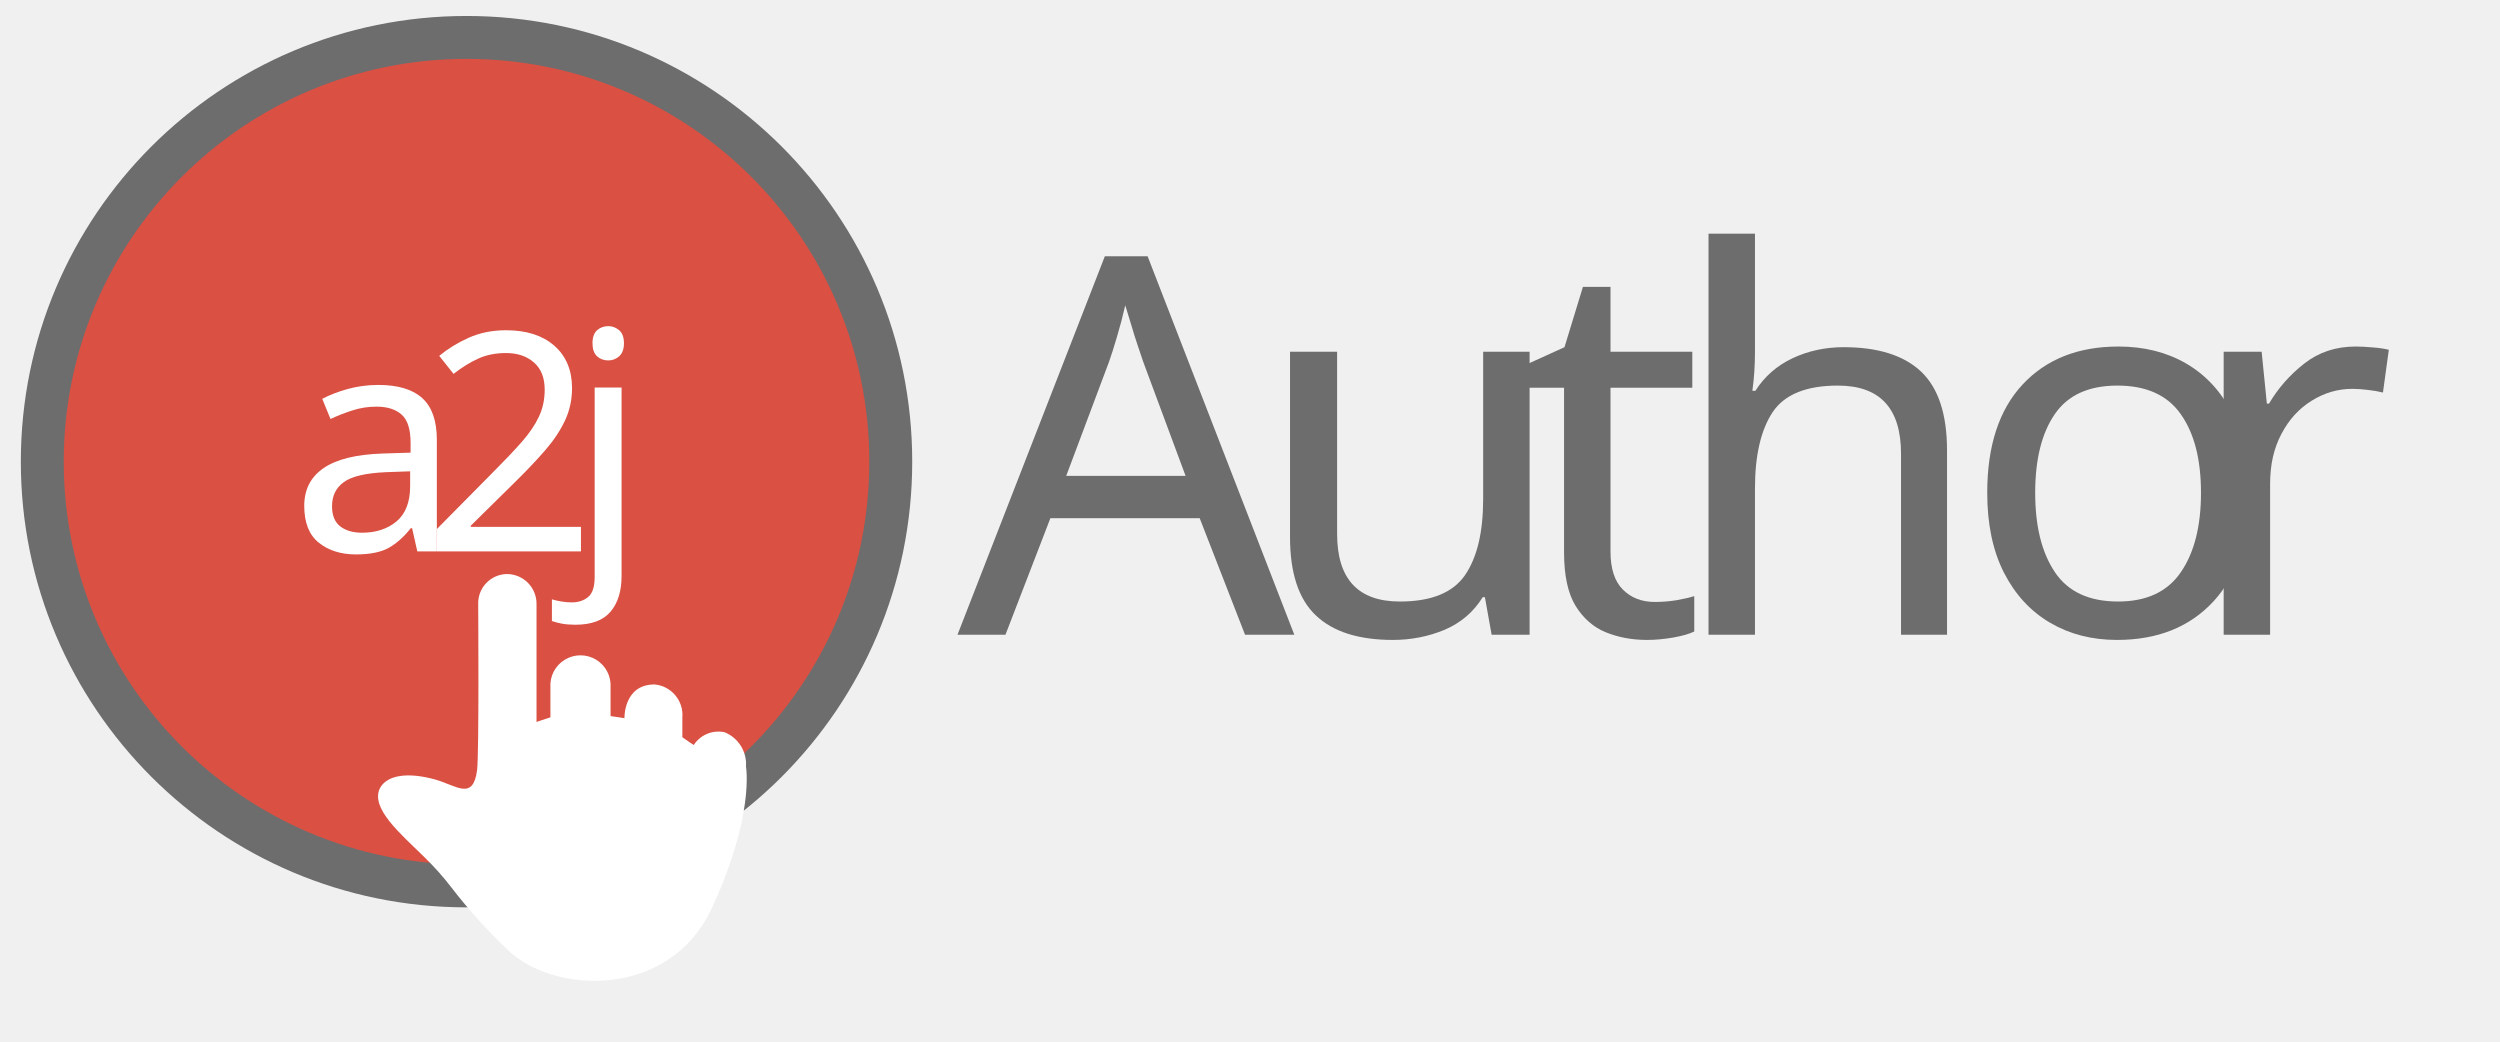
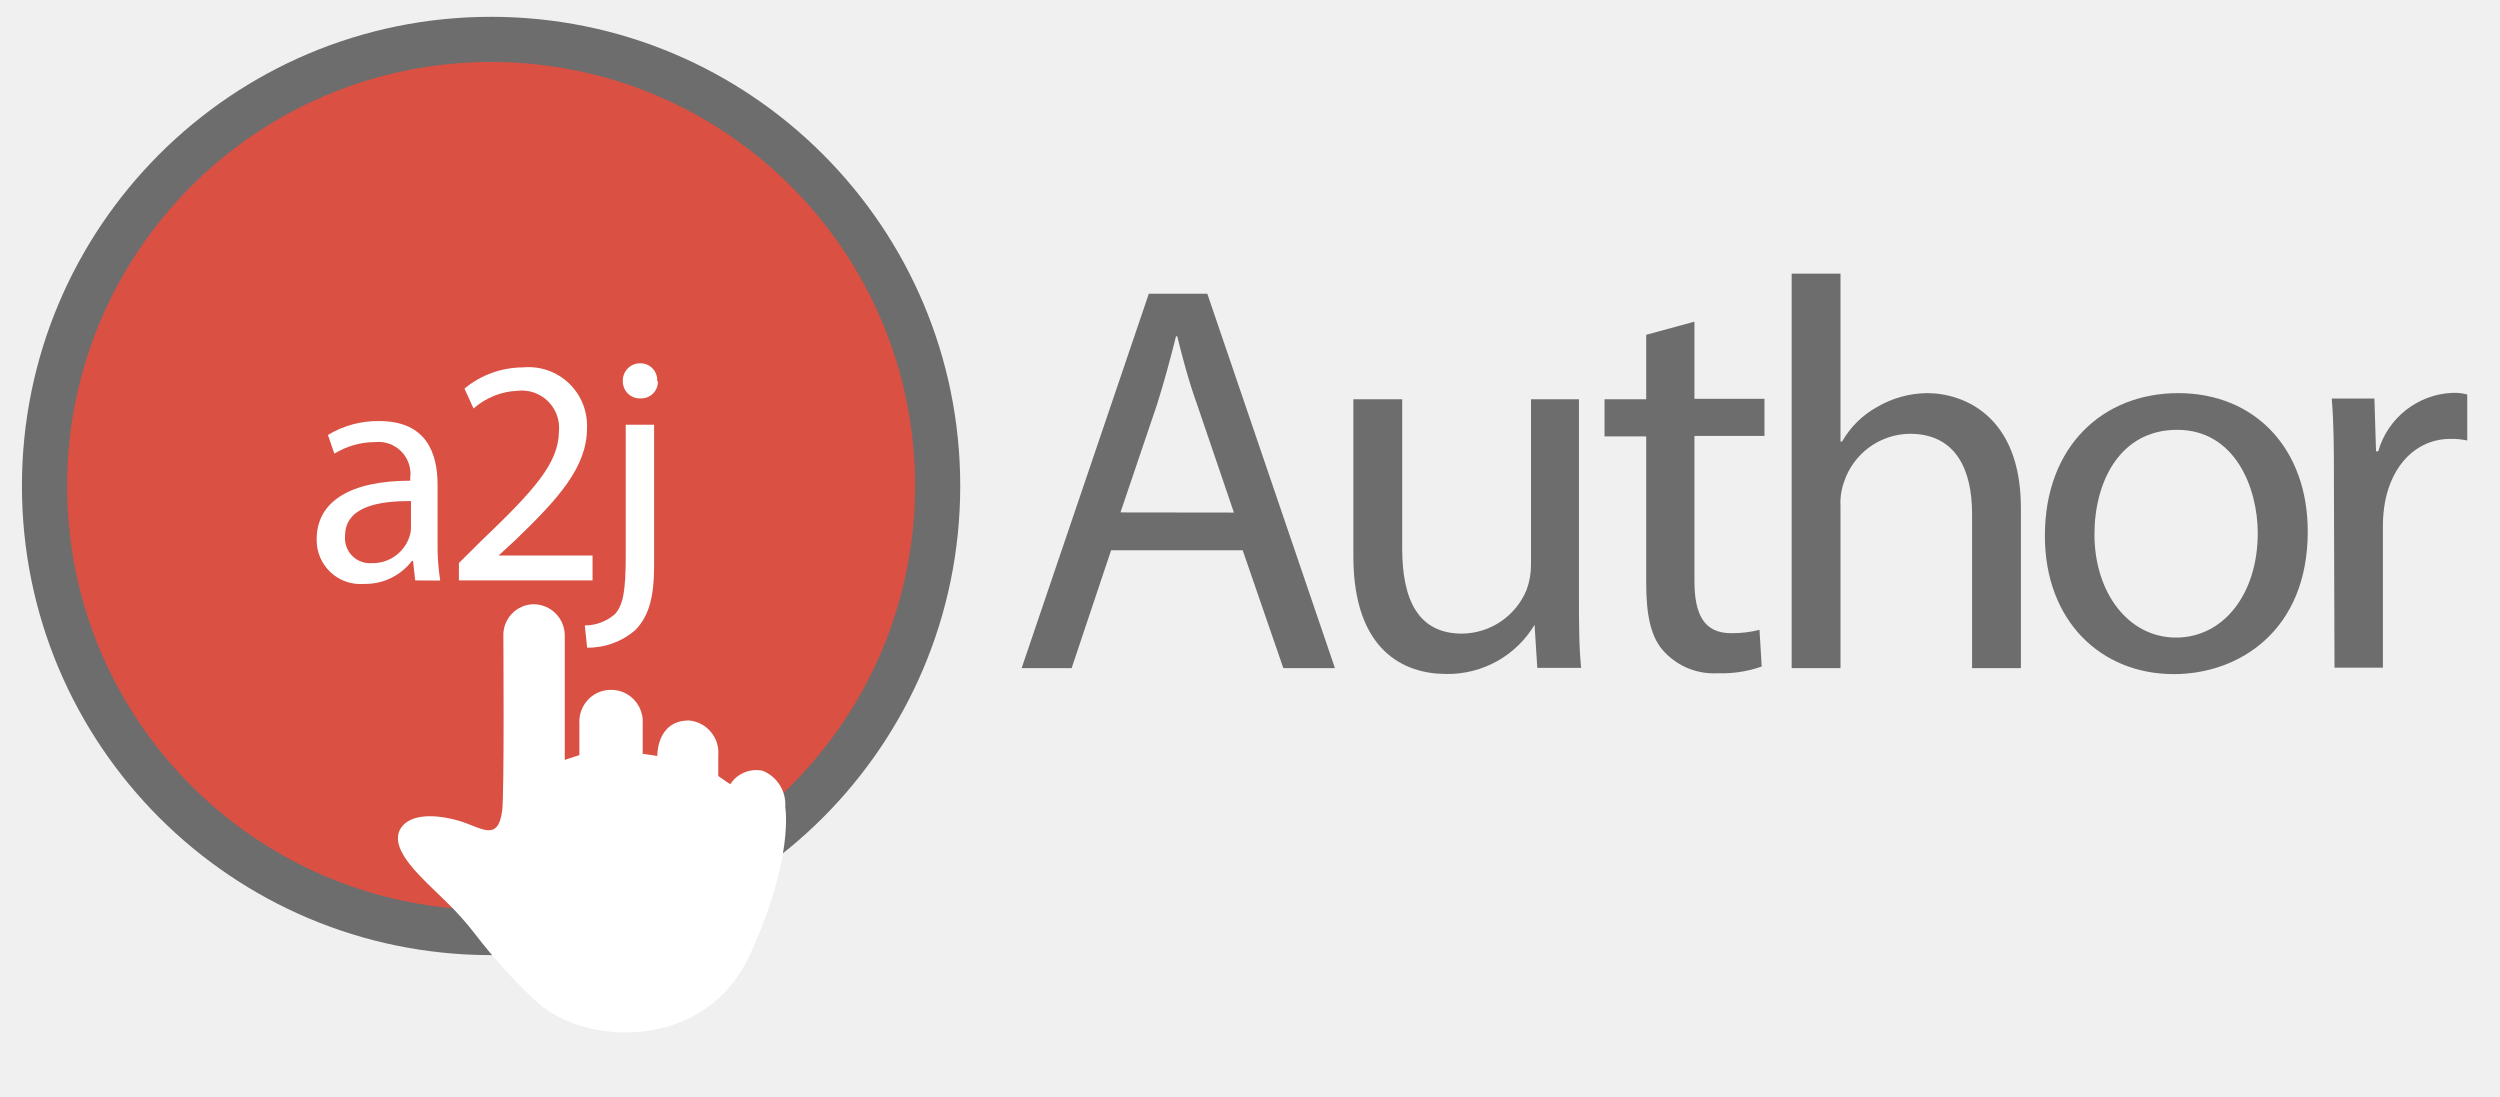
- <svg xmlns="http://www.w3.org/2000/svg" id="a2j-logo" data-name="a2j-logo" viewBox="0 0 180 75">
+ <svg xmlns="http://www.w3.org/2000/svg" id="logo-circle-author" data-name="logo-circle-author" viewBox="0 0 171 75">
  <defs>
-     <style>.gray-circle,.a2j-logo-name{fill:#6d6d6d;}.color-circle{fill:#da5043;}.a2j-logo-text,.a2j-logo-name{font-family:MyriadPro-Regular, Myriad Pro;}.a2j-logo-text{font-size:22px;letter-spacing:-0.05em;fill:#fff;}.hand{fill:#fff;}.a2j-logo-name{font-size:38px;letter-spacing:-0.06em;}</style>
+     <style>
+       .logo-gray-color{fill:#6d6d6d;}
+       .logo-brand-color{fill:#da5043;}
+       .logo-white-color{fill:#fff;}
+     </style>
  </defs>
-   <circle id="gray-circle" class="gray-circle" cx="33.59" cy="33.24" r="32.09" />
-   <circle id="color-circle" class="color-circle" cx="33.59" cy="33.24" r="29" />
-   <text class="a2j-logo-text" transform="translate(20.89 39.7)">a<tspan x="9.5" y="0">2</tspan>
-     <tspan x="20.05" y="0">j</tspan>
-   </text>
-   <path id="hand" class="hand" d="M52.17,52.72a2.12,2.12,0,0,0-2.22.92s-.5-.32-.82-.56V51.67a2.21,2.21,0,0,0-2-2.39c-2.24,0-2.17,2.43-2.17,2.43s-.66-.11-1-.15V49.5a2.17,2.17,0,1,0-4.33,0v2.15c-.34.1-1,.33-1,.33l0-8.48a2.14,2.14,0,0,0-2.12-2.17,2.1,2.1,0,0,0-2.08,2.17s.07,10.78-.08,11.95c-.29,2.22-1.48,1.11-3,.68-2-.56-3.5-.33-4,.63-.69,1.44,1.5,3.28,3.17,4.92a20.06,20.06,0,0,1,2,2.24,37.87,37.87,0,0,0,4,4.43c3.21,3.21,11.67,3.68,14.75-3s2.44-10.15,2.44-10.15A2.48,2.48,0,0,0,52.17,52.72Z" />
-   <text class="a2j-logo-name" transform="translate(68.94 45.7)">A<tspan x="20.94" y="0">u</tspan>
-     <tspan x="40.17" y="0">t</tspan>
-     <tspan x="50.84" y="0">ho</tspan>
-     <tspan x="87.93" y="0">r</tspan>
-   </text>
+   <circle id="gray-circle" cx="33.59" cy="33.24" r="32.09" class="logo-gray-color" />
+   <circle id="color-circle" cx="33.59" cy="33.24" r="29" class="logo-brand-color" />
+   <path d="M28.4 39.7l-.15-1.34h-.07a4 4 0 0 1-3.26 1.58 3 3 0 0 1-3.26-3.06c0-2.57 2.29-4 6.4-4v-.18a2.19 2.19 0 0 0-2.42-2.46 5.3 5.3 0 0 0-2.77.79l-.44-1.28a6.61 6.61 0 0 1 3.5-.95c3.26 0 4 2.22 4 4.36v4a15 15 0 0 0 .18 2.55zm-.29-5.43c-2.11 0-4.51.33-4.51 2.4a1.71 1.71 0 0 0 1.83 1.85A2.65 2.65 0 0 0 28 36.73a2 2 0 0 0 .11-.62z" class="logo-white-color" />
+   <path d="M31.39 39.7v-1.19L32.91 37c3.65-3.48 5.3-5.33 5.32-7.48a2.55 2.55 0 0 0-2.84-2.79 4.87 4.87 0 0 0-3 1.21l-.62-1.36a6.28 6.28 0 0 1 4-1.45 4 4 0 0 1 4.38 4.16c0 2.64-1.91 4.78-4.93 7.68L34.1 38h6.43v1.7z" class="logo-white-color" />
+   <path d="M40 42.78a3.14 3.14 0 0 0 2.07-.78c.53-.62.73-1.45.73-4v-8.95h1.94v9.66c0 2.07-.33 3.41-1.28 4.38a4.91 4.91 0 0 1-3.3 1.21zm5-16.72a1.14 1.14 0 0 1-1.21 1.19 1.16 1.16 0 0 1-1.19-1.19 1.18 1.18 0 0 1 1.23-1.21 1.14 1.14 0 0 1 1.12 1.21z" class="logo-white-color" />
+   <path id="hand" d="M52.17 52.72a2.12 2.12 0 0 0-2.22.92s-.5-.32-.82-.56v-1.41a2.21 2.21 0 0 0-2-2.39c-2.24 0-2.17 2.43-2.17 2.43s-.66-.11-1-.15V49.5a2.17 2.17 0 1 0-4.33 0v2.15c-.34.1-1 .33-1 .33V43.5a2.14 2.14 0 0 0-2.12-2.17 2.1 2.1 0 0 0-2.08 2.17s.07 10.78-.08 11.95c-.29 2.22-1.48 1.11-3 .68-2-.56-3.5-.33-4 .63-.69 1.44 1.5 3.28 3.17 4.92a20.06 20.06 0 0 1 2 2.24 37.87 37.87 0 0 0 4 4.43c3.21 3.21 11.67 3.68 14.75-3s2.44-10.15 2.44-10.15a2.48 2.48 0 0 0-1.54-2.48z" class="logo-white-color" />
+   <path d="M76 37.64l-2.7 8.06h-3.42l8.7-25.61h4l8.73 25.61h-3.53L85 37.64zm8.4-2.58l-2.51-7.37C81.28 26 80.9 24.5 80.52 23h-.08c-.38 1.52-.8 3.08-1.29 4.64l-2.51 7.41z" class="logo-gray-color" />
+   <path d="M108 40.68c0 1.9 0 3.57.15 5h-3l-.19-3h.04a6.92 6.92 0 0 1-6.08 3.42c-2.89 0-6.35-1.6-6.35-8.05V27.31h3.34v10.18c0 3.5 1.06 5.85 4.1 5.85a4.83 4.83 0 0 0 4.41-3 4.88 4.88 0 0 0 .3-1.71V27.31H108z" class="logo-gray-color" />
+   <path d="M115.9 22v5.28h4.79v2.54h-4.79v9.92c0 2.28.65 3.57 2.51 3.57a7.47 7.47 0 0 0 1.94-.23l.15 2.51a8.17 8.17 0 0 1-3 .46 4.63 4.63 0 0 1-3.61-1.41c-1-1-1.29-2.62-1.29-4.79v-10h-2.85v-2.54h2.85V22.9z" class="logo-gray-color" />
+   <path d="M122.55 18.72h3.34V30.2h.11a6.2 6.2 0 0 1 2.39-2.36 6.88 6.88 0 0 1 3.42-.95c2.47 0 6.42 1.52 6.42 7.86V45.7h-3.34V35.14c0-3-1.1-5.47-4.26-5.47a4.8 4.8 0 0 0-4.51 3.33 4.05 4.05 0 0 0-.23 1.6v11.1h-3.34z" class="logo-gray-color" />
+   <path d="M157.85 36.35c0 6.8-4.71 9.76-9.16 9.76-5 0-8.82-3.65-8.82-9.46 0-6.16 4-9.76 9.12-9.76 5.29 0 8.86 3.84 8.86 9.46zm-14.59.19c0 4 2.32 7.07 5.58 7.07s5.59-3 5.59-7.14c0-3.12-1.56-7.07-5.51-7.07s-5.66 3.6-5.66 7.14z" class="logo-gray-color" />
+   <path d="M159.64 33c0-2.17 0-4-.15-5.74h2.92l.11 3.61h.15a5.52 5.52 0 0 1 5.09-4 3.65 3.65 0 0 1 1 .11v3.15a5 5 0 0 0-1.14-.11c-2.36 0-4 1.79-4.48 4.29a9.39 9.39 0 0 0-.15 1.56v9.8h-3.31z" class="logo-gray-color" />
</svg>
